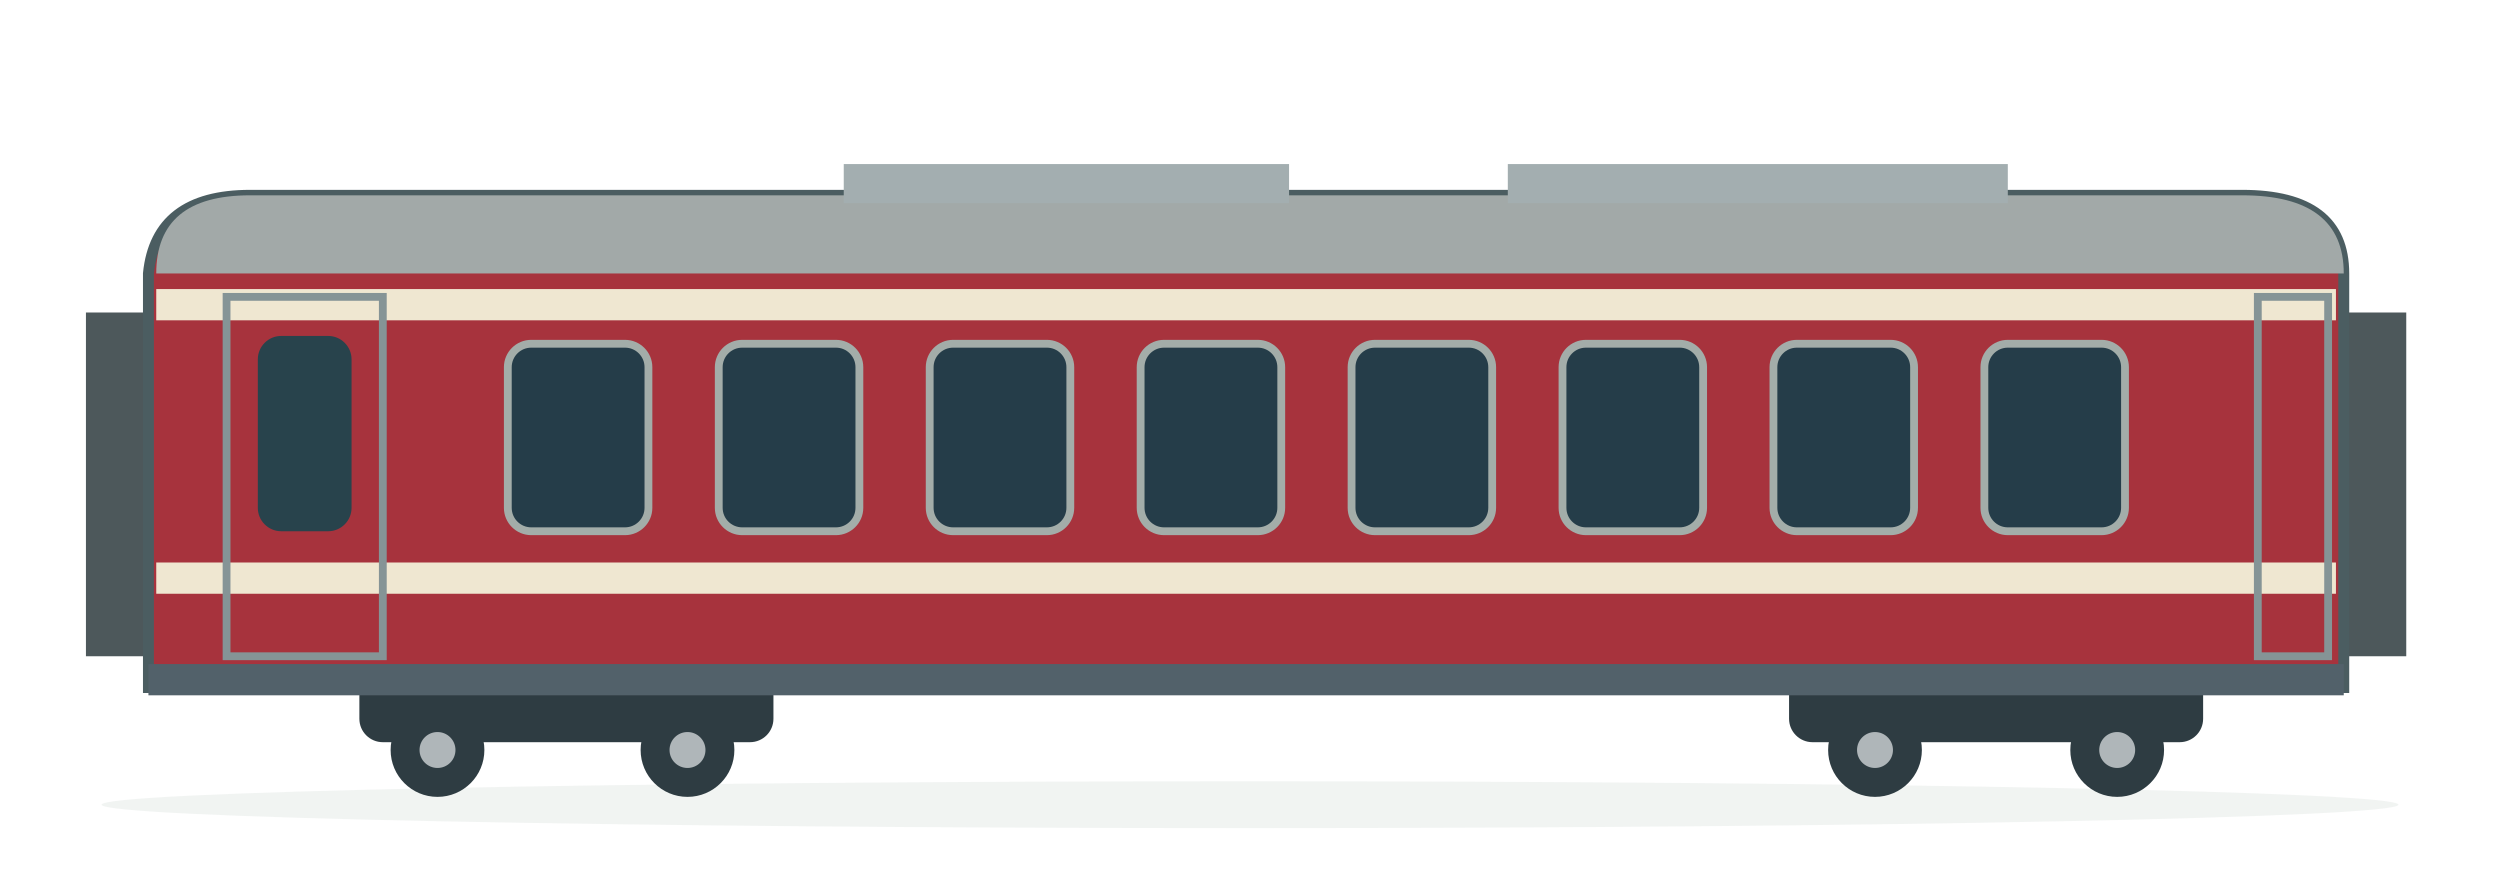
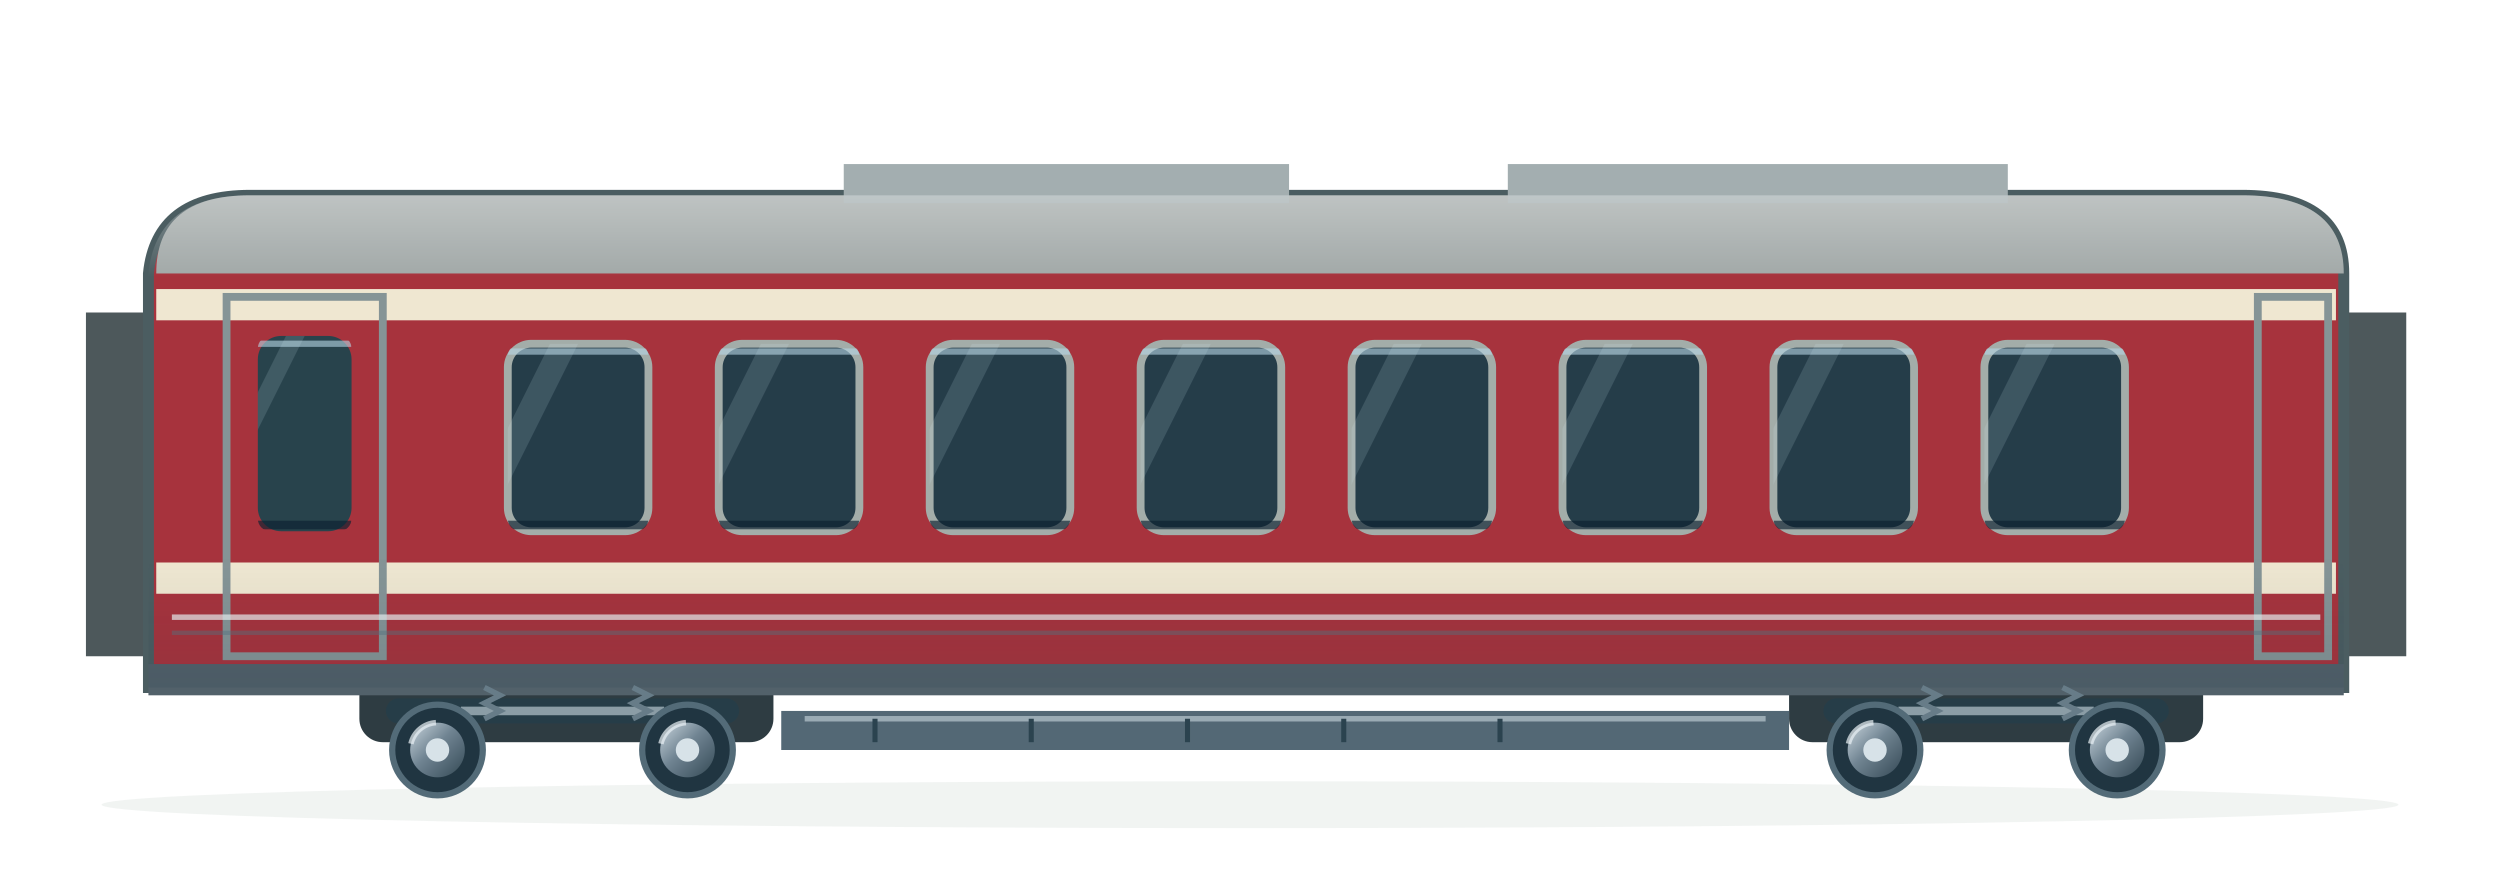
<svg xmlns="http://www.w3.org/2000/svg" viewBox="0 0 320 112" role="img" aria-labelledby="title desc">
+   <defs>
+     <clipPath id="detail-body">
+       <path d="M19 35Q20 25 32 25H287Q300 25 300 35V88H19Z" />
+     </clipPath>
+     <clipPath id="detail-glass-0">
+       <rect x="65" y="44" width="18" height="24" rx="1.6" />
+     </clipPath>
+     <clipPath id="detail-glass-1">
+       <rect x="92" y="44" width="18" height="24" rx="1.6" />
+     </clipPath>
+     <clipPath id="detail-glass-2">
+       <rect x="119" y="44" width="18" height="24" rx="1.6" />
+     </clipPath>
+     <clipPath id="detail-glass-3">
+       <rect x="146" y="44" width="18" height="24" rx="1.6" />
+     </clipPath>
+     <clipPath id="detail-glass-4">
+       <rect x="173" y="44" width="18" height="24" rx="1.6" />
+     </clipPath>
+     <clipPath id="detail-glass-5">
+       <rect x="200" y="44" width="18" height="24" rx="1.6" />
+     </clipPath>
+     <clipPath id="detail-glass-6">
+       <rect x="227" y="44" width="18" height="24" rx="1.6" />
+     </clipPath>
+     <clipPath id="detail-glass-7">
+       <rect x="254" y="44" width="18" height="24" rx="1.6" />
+     </clipPath>
+     <clipPath id="detail-glass-8">
+       <rect x="33" y="43" width="12" height="25" rx="1.6" />
+     </clipPath>
+     <linearGradient id="detail-clearcoat" x1="0" y1="0" x2="0" y2="1">
+       <stop stop-color="#fff" stop-opacity=".5" />
+       <stop offset=".24" stop-color="#fff" stop-opacity="0" />
+       <stop offset=".74" stop-color="#142d40" stop-opacity="0" />
+       <stop offset="1" stop-color="#142d40" stop-opacity=".12" />
+     </linearGradient>
+     <linearGradient id="detail-rim" x1="0" y1="0" x2="1" y2="1">
+       <stop stop-color="#c9d5dd" />
+       <stop offset=".45" stop-color="#708492" />
+       <stop offset="1" stop-color="#344955" />
+     </linearGradient>
+   </defs>
  <ellipse cx="160" cy="103" rx="147" ry="3" fill="#315c42" opacity=".07" />
  <g fill="#2e3c42">
    <rect x="46" y="86" width="53" height="9" rx="3" />
    <rect x="229" y="86" width="53" height="9" rx="3" />
    <circle cx="56" cy="96" r="6" />
    <circle cx="88" cy="96" r="6" />
    <circle cx="240" cy="96" r="6" />
    <circle cx="271" cy="96" r="6" />
  </g>
  <g fill="#afb6b9">
    <circle cx="56" cy="96" r="2.3" />
    <circle cx="88" cy="96" r="2.3" />
    <circle cx="240" cy="96" r="2.3" />
    <circle cx="271" cy="96" r="2.3" />
  </g>
  <rect x="11" y="40" width="9" height="44" fill="#4d585b" />
  <rect x="299" y="40" width="9" height="44" fill="#4d585b" />
  <path d="M19 35Q20 25 32 25H287Q300 25 300 35V88H19Z" fill="#a7333d" stroke="#4b5d61" stroke-width="1.4" />
  <path d="M20 35Q20 25 32 25H287Q300 25 300 35Z" fill="#a2a9a8" />
  <path d="M20 39H299 M20 74H299" stroke="#efe7d1" stroke-width="4" />
  <rect x="65" y="44" width="18" height="24" rx="3" fill="#253d49" stroke="#a3ada9" stroke-width="1" />
  <rect x="92" y="44" width="18" height="24" rx="3" fill="#253d49" stroke="#a3ada9" stroke-width="1" />
  <rect x="119" y="44" width="18" height="24" rx="3" fill="#253d49" stroke="#a3ada9" stroke-width="1" />
  <rect x="146" y="44" width="18" height="24" rx="3" fill="#253d49" stroke="#a3ada9" stroke-width="1" />
  <rect x="173" y="44" width="18" height="24" rx="3" fill="#253d49" stroke="#a3ada9" stroke-width="1" />
  <rect x="200" y="44" width="18" height="24" rx="3" fill="#253d49" stroke="#a3ada9" stroke-width="1" />
  <rect x="227" y="44" width="18" height="24" rx="3" fill="#253d49" stroke="#a3ada9" stroke-width="1" />
  <rect x="254" y="44" width="18" height="24" rx="3" fill="#253d49" stroke="#a3ada9" stroke-width="1" />
  <path d="M29 38h20v46H29Z M289 38h9v46h-9Z" fill="none" stroke="#859496" />
  <rect x="33" y="43" width="12" height="25" rx="3" fill="#28434c" />
  <path d="M19 85H300V89H19Z" fill="#52616a" />
  <path d="M108 26h57v-5h-57Z M193 26h64v-5h-64Z" fill="#a3aeb0" />
+   <g clip-path="url(#detail-body)">
+     <path d="M0 18H320V90H0Z" fill="url(#detail-clearcoat)" />
+     <g clip-path="url(#detail-glass-0)">
+       <path d="M65 45h18" stroke="#b5d5e5" stroke-width=".8" opacity=".6" />
+       <path d="M70.4 44h3.6l-12 24h-3.6Z" fill="#d5edf8" opacity=".14" />
+       <path d="M65 67.2h18" stroke="#0a2030" stroke-width="1.1" opacity=".65" />
+     </g>
+     <g clip-path="url(#detail-glass-1)">
+       <path d="M92 45h18" stroke="#b5d5e5" stroke-width=".8" opacity=".6" />
+       <path d="M97.4 44h3.6l-12 24h-3.6Z" fill="#d5edf8" opacity=".14" />
+       <path d="M92 67.2h18" stroke="#0a2030" stroke-width="1.1" opacity=".65" />
+     </g>
+     <g clip-path="url(#detail-glass-2)">
+       <path d="M119 45h18" stroke="#b5d5e5" stroke-width=".8" opacity=".6" />
+       <path d="M124.4 44h3.6l-12 24h-3.6Z" fill="#d5edf8" opacity=".14" />
+       <path d="M119 67.2h18" stroke="#0a2030" stroke-width="1.1" opacity=".65" />
+     </g>
+     <g clip-path="url(#detail-glass-3)">
+       <path d="M146 45h18" stroke="#b5d5e5" stroke-width=".8" opacity=".6" />
+       <path d="M151.4 44h3.6l-12 24h-3.6Z" fill="#d5edf8" opacity=".14" />
+       <path d="M146 67.2h18" stroke="#0a2030" stroke-width="1.1" opacity=".65" />
+     </g>
+     <g clip-path="url(#detail-glass-4)">
+       <path d="M173 45h18" stroke="#b5d5e5" stroke-width=".8" opacity=".6" />
+       <path d="M178.4 44h3.6l-12 24h-3.6Z" fill="#d5edf8" opacity=".14" />
+       <path d="M173 67.2h18" stroke="#0a2030" stroke-width="1.1" opacity=".65" />
+     </g>
+     <g clip-path="url(#detail-glass-5)">
+       <path d="M200 45h18" stroke="#b5d5e5" stroke-width=".8" opacity=".6" />
+       <path d="M205.4 44h3.6l-12 24h-3.6Z" fill="#d5edf8" opacity=".14" />
+       <path d="M200 67.2h18" stroke="#0a2030" stroke-width="1.1" opacity=".65" />
+     </g>
+     <g clip-path="url(#detail-glass-6)">
+       <path d="M227 45h18" stroke="#b5d5e5" stroke-width=".8" opacity=".6" />
+       <path d="M232.4 44h3.6l-12 24h-3.6Z" fill="#d5edf8" opacity=".14" />
+       <path d="M227 67.2h18" stroke="#0a2030" stroke-width="1.1" opacity=".65" />
+     </g>
+     <g clip-path="url(#detail-glass-7)">
+       <path d="M254 45h18" stroke="#b5d5e5" stroke-width=".8" opacity=".6" />
+       <path d="M259.4 44h3.6l-12 24h-3.6Z" fill="#d5edf8" opacity=".14" />
+       <path d="M254 67.2h18" stroke="#0a2030" stroke-width="1.1" opacity=".65" />
+     </g>
+     <g clip-path="url(#detail-glass-8)">
+       <path d="M33 44h12" stroke="#b5d5e5" stroke-width=".8" opacity=".6" />
+       <path d="M36.6 43h2.4l-12.5 25h-2.4Z" fill="#d5edf8" opacity=".14" />
+       <path d="M33 67.2h12" stroke="#0a2030" stroke-width="1.1" opacity=".65" />
+     </g>
+     <path d="M22 79H297" stroke="#e2e9eb" stroke-width=".7" opacity=".7" />
+     <path d="M22 81H297" stroke="#536e7d" stroke-width=".55" opacity=".45" />
+   </g>
+   <g>
+     <path d="M51 91H93" stroke="#263d48" stroke-width="3.2" stroke-linecap="round" />
+     <path d="M59 91h26" stroke="#8b9da6" stroke-width="1.1" />
+     <path d="M62 88l2 1-2 1 2 1-2 1" stroke="#677c88" stroke-width=".7" fill="none" />
+     <path d="M81 88l2 1-2 1 2 1-2 1" stroke="#677c88" stroke-width=".7" fill="none" />
+     <path d="M235 91H276" stroke="#263d48" stroke-width="3.2" stroke-linecap="round" />
+     <path d="M243 91h25" stroke="#8b9da6" stroke-width="1.1" />
+     <path d="M246 88l2 1-2 1 2 1-2 1" stroke="#677c88" stroke-width=".7" fill="none" />
+     <path d="M264 88l2 1-2 1 2 1-2 1" stroke="#677c88" stroke-width=".7" fill="none" />
+     <circle cx="56" cy="96" r="5.8" fill="#203541" stroke="#536b78" stroke-width=".8" />
+     <circle cx="56" cy="96" r="3.5" fill="url(#detail-rim)" />
+     <circle cx="56" cy="96" r="1.5" fill="#d7e2e8" />
+     <path d="M52.6 95.2a3.5 3.5 0 0 1 3.2-2.7" stroke="#e9f1f5" stroke-width=".7" fill="none" opacity=".7" />
+     <circle cx="88" cy="96" r="5.8" fill="#203541" stroke="#536b78" stroke-width=".8" />
+     <circle cx="88" cy="96" r="3.5" fill="url(#detail-rim)" />
+     <circle cx="88" cy="96" r="1.5" fill="#d7e2e8" />
+     <path d="M84.6 95.2a3.5 3.5 0 0 1 3.2-2.7" stroke="#e9f1f5" stroke-width=".7" fill="none" opacity=".7" />
+     <circle cx="240" cy="96" r="5.8" fill="#203541" stroke="#536b78" stroke-width=".8" />
+     <circle cx="240" cy="96" r="3.5" fill="url(#detail-rim)" />
+     <circle cx="240" cy="96" r="1.5" fill="#d7e2e8" />
+     <path d="M236.6 95.2a3.5 3.5 0 0 1 3.2-2.7" stroke="#e9f1f5" stroke-width=".7" fill="none" opacity=".7" />
+     <circle cx="271" cy="96" r="5.8" fill="#203541" stroke="#536b78" stroke-width=".8" />
+     <circle cx="271" cy="96" r="3.5" fill="url(#detail-rim)" />
+     <circle cx="271" cy="96" r="1.5" fill="#d7e2e8" />
+     <path d="M267.6 95.2a3.5 3.5 0 0 1 3.2-2.7" stroke="#e9f1f5" stroke-width=".7" fill="none" opacity=".7" />
+     <path d="M100 91h129v5H100Z" fill="#536875" />
+     <path d="M103 92h123" stroke="#9aabb4" stroke-width=".7" />
+     <path d="M112 92v3" stroke="#2b434f" stroke-width=".65" />
+     <path d="M132 92v3" stroke="#2b434f" stroke-width=".65" />
+     <path d="M152 92v3" stroke="#2b434f" stroke-width=".65" />
+     <path d="M172 92v3" stroke="#2b434f" stroke-width=".65" />
+     <path d="M192 92v3" stroke="#2b434f" stroke-width=".65" />
+   </g>
</svg>
